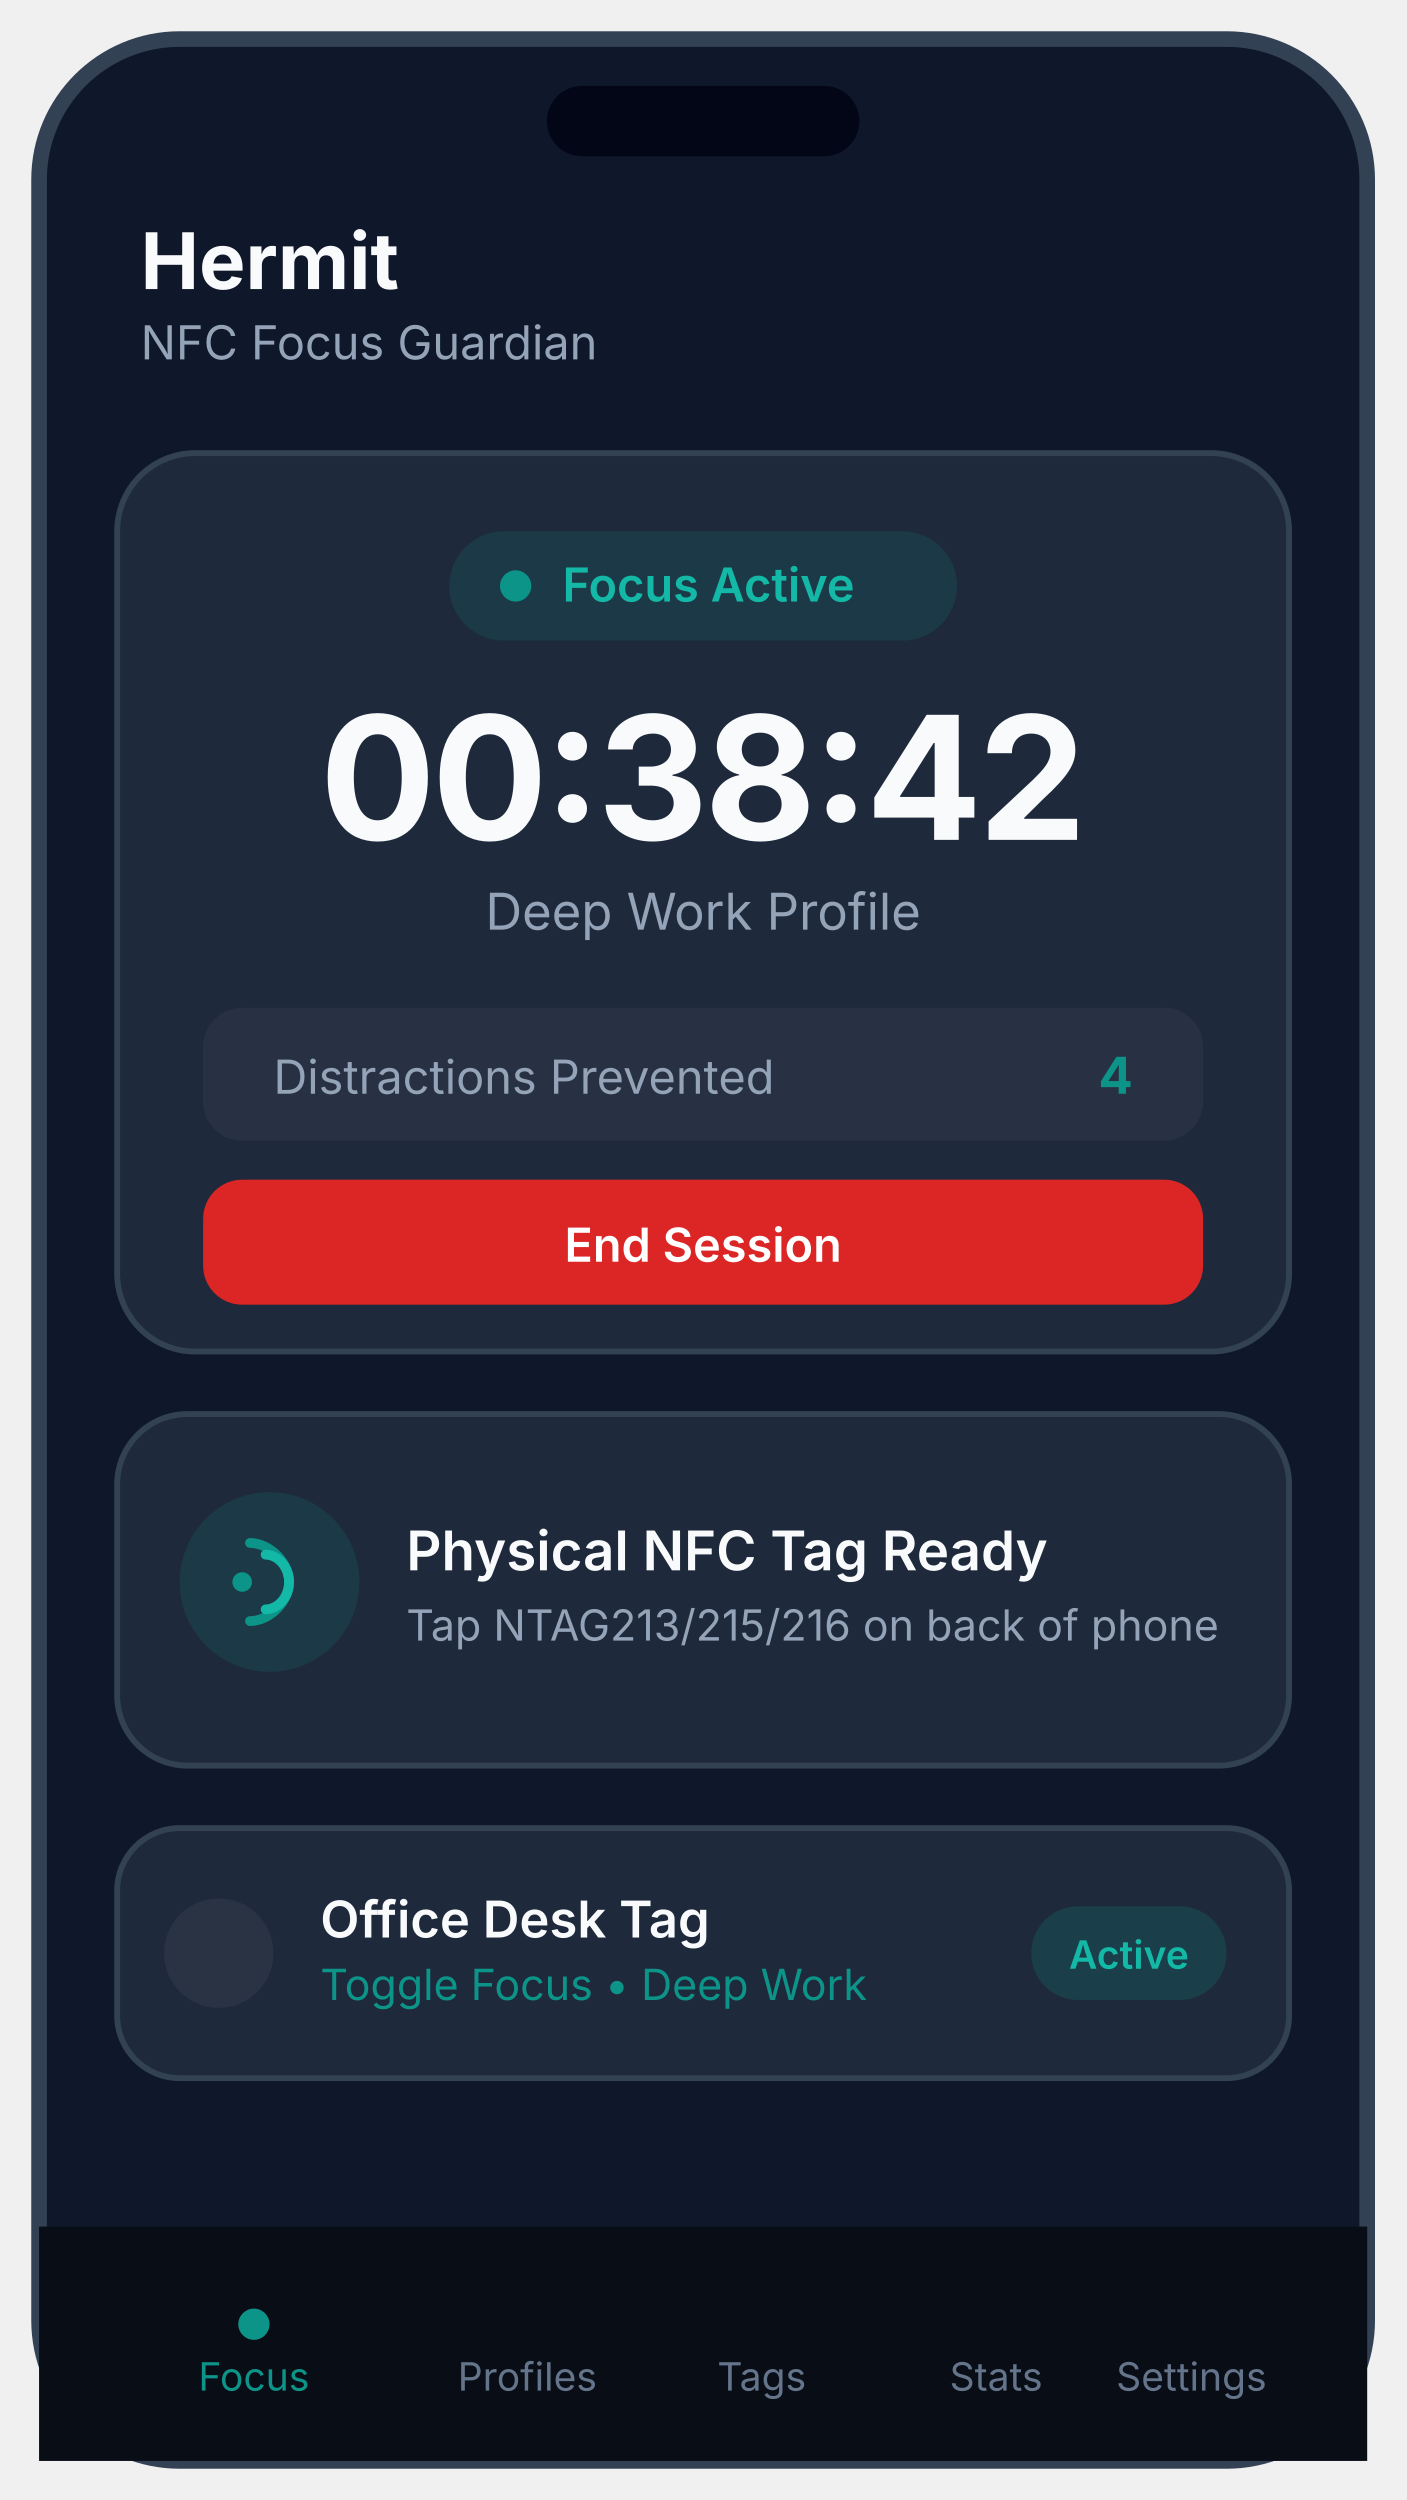
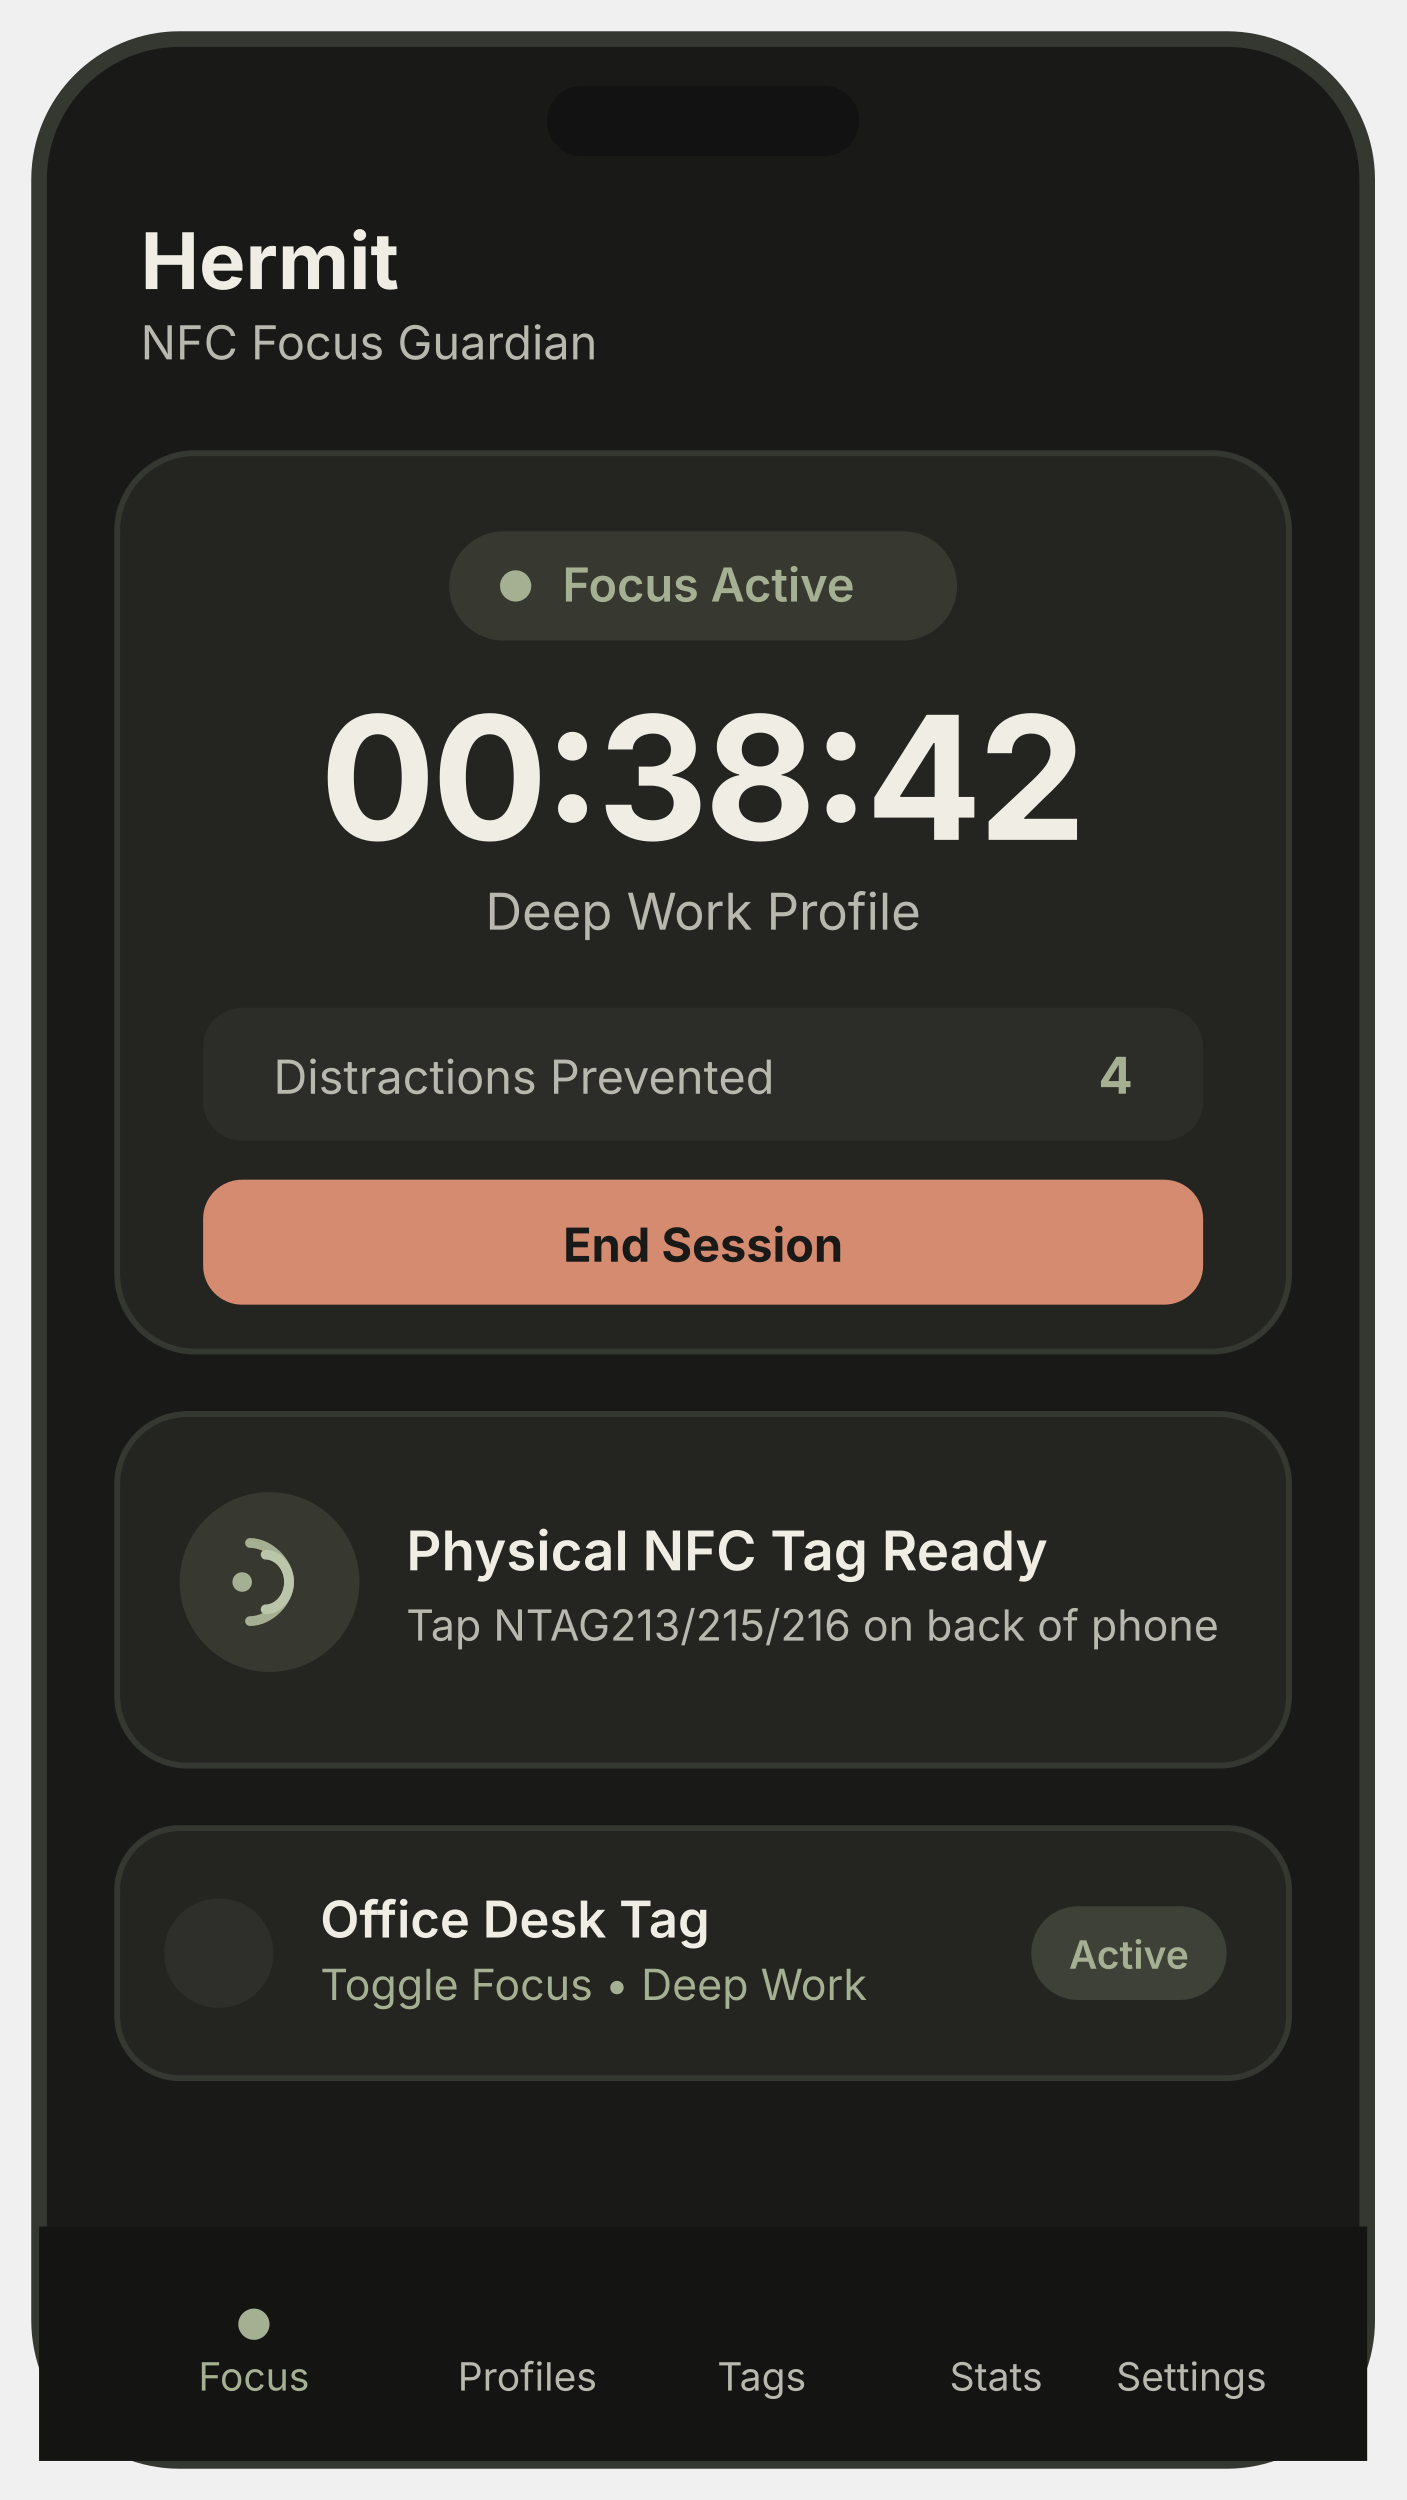
<svg xmlns="http://www.w3.org/2000/svg" viewBox="0 0 360 640" width="360" height="640" fill="none">
-   <rect x="10" y="10" width="340" height="620" rx="36" fill="#0F172A" stroke="#334155" stroke-width="4" />
-   <rect x="140" y="22" width="80" height="18" rx="9" fill="#020617" />
-   <text x="36" y="74" font-family="system-ui, -apple-system, sans-serif" font-size="20" font-weight="700" fill="#F8FAFC">Hermit</text>
-   <text x="36" y="92" font-family="system-ui, -apple-system, sans-serif" font-size="12" fill="#94A3B8">NFC Focus Guardian</text>
-   <rect x="30" y="116" width="300" height="230" rx="20" fill="#1E293B" stroke="#334155" stroke-width="1.5" />
-   <rect x="115" y="136" width="130" height="28" rx="14" fill="rgba(13, 148, 136, 0.15)" />
-   <circle cx="132" cy="150" r="4" fill="#0D9488" />
-   <text x="144" y="154" font-family="system-ui, -apple-system, sans-serif" font-size="12" font-weight="600" fill="#14B8A6">Focus Active</text>
-   <text x="180" y="215" font-family="system-ui, -apple-system, sans-serif" font-size="44" font-weight="700" letter-spacing="-1" fill="#F8FAFC" text-anchor="middle">00:38:42</text>
-   <text x="180" y="238" font-family="system-ui, -apple-system, sans-serif" font-size="13" fill="#94A3B8" text-anchor="middle">Deep Work Profile</text>
-   <rect x="52" y="258" width="256" height="34" rx="10" fill="rgba(255, 255, 255, 0.04)" />
-   <text x="70" y="280" font-family="system-ui, -apple-system, sans-serif" font-size="12" fill="#94A3B8">Distractions Prevented</text>
-   <text x="290" y="280" font-family="system-ui, -apple-system, sans-serif" font-size="13" font-weight="700" fill="#0D9488" text-anchor="end">4</text>
-   <rect x="52" y="302" width="256" height="32" rx="10" fill="#DC2626" />
-   <text x="180" y="323" font-family="system-ui, -apple-system, sans-serif" font-size="12" font-weight="600" fill="#FFFFFF" text-anchor="middle">End Session</text>
-   <rect x="30" y="362" width="300" height="90" rx="18" fill="#1E293B" stroke="#334155" stroke-width="1.5" />
-   <rect x="46" y="382" width="46" height="46" rx="23" fill="rgba(13, 148, 136, 0.15)" />
-   <path d="M64,395 C69,395 74,400 74,405 C74,410 69,415 64,415" stroke="#0D9488" stroke-width="2.5" stroke-linecap="round" fill="none" />
-   <path d="M68,398 C71,398 74,401 74,405 C74,409 71,412 68,412" stroke="#14B8A6" stroke-width="2.5" stroke-linecap="round" fill="none" />
-   <circle cx="62" cy="405" r="2.5" fill="#0D9488" />
-   <text x="104" y="402" font-family="system-ui, -apple-system, sans-serif" font-size="14" font-weight="600" fill="#F8FAFC">Physical NFC Tag Ready</text>
-   <text x="104" y="420" font-family="system-ui, -apple-system, sans-serif" font-size="11" fill="#94A3B8">Tap NTAG213/215/216 on back of phone</text>
-   <rect x="30" y="468" width="300" height="64" rx="16" fill="#1E293B" stroke="#334155" stroke-width="1.5" />
-   <circle cx="56" cy="500" r="14" fill="rgba(255, 255, 255, 0.05)" />
-   <text x="82" y="496" font-family="system-ui, -apple-system, sans-serif" font-size="13" font-weight="600" fill="#F8FAFC">Office Desk Tag</text>
-   <text x="82" y="512" font-family="system-ui, -apple-system, sans-serif" font-size="11" fill="#0D9488">Toggle Focus • Deep Work</text>
-   <rect x="264" y="488" width="50" height="24" rx="12" fill="rgba(13, 148, 136, 0.2)" />
-   <text x="289" y="504" font-family="system-ui, -apple-system, sans-serif" font-size="10" font-weight="600" fill="#14B8A6" text-anchor="middle">Active</text>
-   <rect x="10" y="570" width="340" height="60" rx="0" fill="#090D16" />
-   <circle cx="65" cy="595" r="4" fill="#0D9488" />
-   <text x="65" y="612" font-family="system-ui, -apple-system, sans-serif" font-size="10" fill="#0D9488" text-anchor="middle">Focus</text>
-   <text x="135" y="612" font-family="system-ui, -apple-system, sans-serif" font-size="10" fill="#64748B" text-anchor="middle">Profiles</text>
-   <text x="195" y="612" font-family="system-ui, -apple-system, sans-serif" font-size="10" fill="#64748B" text-anchor="middle">Tags</text>
-   <text x="255" y="612" font-family="system-ui, -apple-system, sans-serif" font-size="10" fill="#64748B" text-anchor="middle">Stats</text>
-   <text x="305" y="612" font-family="system-ui, -apple-system, sans-serif" font-size="10" fill="#64748B" text-anchor="middle">Settings</text>
+   <rect x="10" y="10" width="340" height="620" rx="36" fill="#191A18" stroke="#353731" stroke-width="4" />
+   <rect x="140" y="22" width="80" height="18" rx="9" fill="#111211" />
+   <text x="36" y="74" font-family="system-ui, -apple-system, sans-serif" font-size="20" font-weight="700" fill="#F0EDE5">Hermit</text>
+   <text x="36" y="92" font-family="system-ui, -apple-system, sans-serif" font-size="12" fill="#B9B8AE">NFC Focus Guardian</text>
+   <rect x="30" y="116" width="300" height="230" rx="20" fill="#242521" stroke="#353731" stroke-width="1.5" />
+   <rect x="115" y="136" width="130" height="28" rx="14" fill="rgba(165, 176, 146, 0.15)" />
+   <circle cx="132" cy="150" r="4" fill="#A5B092" />
+   <text x="144" y="154" font-family="system-ui, -apple-system, sans-serif" font-size="12" font-weight="600" fill="#A5B092">Focus Active</text>
+   <text x="180" y="215" font-family="system-ui, -apple-system, sans-serif" font-size="44" font-weight="700" letter-spacing="-1" fill="#F0EDE5" text-anchor="middle">00:38:42</text>
+   <text x="180" y="238" font-family="system-ui, -apple-system, sans-serif" font-size="13" fill="#B9B8AE" text-anchor="middle">Deep Work Profile</text>
+   <rect x="52" y="258" width="256" height="34" rx="10" fill="rgba(240, 237, 229, 0.04)" />
+   <text x="70" y="280" font-family="system-ui, -apple-system, sans-serif" font-size="12" fill="#B9B8AE">Distractions Prevented</text>
+   <text x="290" y="280" font-family="system-ui, -apple-system, sans-serif" font-size="13" font-weight="700" fill="#A5B092" text-anchor="end">4</text>
+   <rect x="52" y="302" width="256" height="32" rx="10" fill="#D58B70" />
+   <text x="180" y="323" font-family="system-ui, -apple-system, sans-serif" font-size="12" font-weight="700" fill="#191A18" text-anchor="middle">End Session</text>
+   <rect x="30" y="362" width="300" height="90" rx="18" fill="#242521" stroke="#353731" stroke-width="1.5" />
+   <rect x="46" y="382" width="46" height="46" rx="23" fill="rgba(165, 176, 146, 0.15)" />
+   <path d="M64,395 C69,395 74,400 74,405 C74,410 69,415 64,415" stroke="#A5B092" stroke-width="2.5" stroke-linecap="round" fill="none" />
+   <path d="M68,398 C71,398 74,401 74,405 C74,409 71,412 68,412" stroke="#BAC5A9" stroke-width="2.5" stroke-linecap="round" fill="none" />
+   <circle cx="62" cy="405" r="2.5" fill="#A5B092" />
+   <text x="104" y="402" font-family="system-ui, -apple-system, sans-serif" font-size="14" font-weight="600" fill="#F0EDE5">Physical NFC Tag Ready</text>
+   <text x="104" y="420" font-family="system-ui, -apple-system, sans-serif" font-size="11" fill="#B9B8AE">Tap NTAG213/215/216 on back of phone</text>
+   <rect x="30" y="468" width="300" height="64" rx="16" fill="#242521" stroke="#353731" stroke-width="1.5" />
+   <circle cx="56" cy="500" r="14" fill="rgba(240, 237, 229, 0.05)" />
+   <text x="82" y="496" font-family="system-ui, -apple-system, sans-serif" font-size="13" font-weight="600" fill="#F0EDE5">Office Desk Tag</text>
+   <text x="82" y="512" font-family="system-ui, -apple-system, sans-serif" font-size="11" fill="#A5B092">Toggle Focus • Deep Work</text>
+   <rect x="264" y="488" width="50" height="24" rx="12" fill="rgba(165, 176, 146, 0.2)" />
+   <text x="289" y="504" font-family="system-ui, -apple-system, sans-serif" font-size="10" font-weight="600" fill="#A5B092" text-anchor="middle">Active</text>
+   <rect x="10" y="570" width="340" height="60" rx="0" fill="#141513" />
+   <circle cx="65" cy="595" r="4" fill="#A5B092" />
+   <text x="65" y="612" font-family="system-ui, -apple-system, sans-serif" font-size="10" fill="#A5B092" text-anchor="middle">Focus</text>
+   <text x="135" y="612" font-family="system-ui, -apple-system, sans-serif" font-size="10" fill="#B9B8AE" text-anchor="middle">Profiles</text>
+   <text x="195" y="612" font-family="system-ui, -apple-system, sans-serif" font-size="10" fill="#B9B8AE" text-anchor="middle">Tags</text>
+   <text x="255" y="612" font-family="system-ui, -apple-system, sans-serif" font-size="10" fill="#B9B8AE" text-anchor="middle">Stats</text>
+   <text x="305" y="612" font-family="system-ui, -apple-system, sans-serif" font-size="10" fill="#B9B8AE" text-anchor="middle">Settings</text>
</svg>
